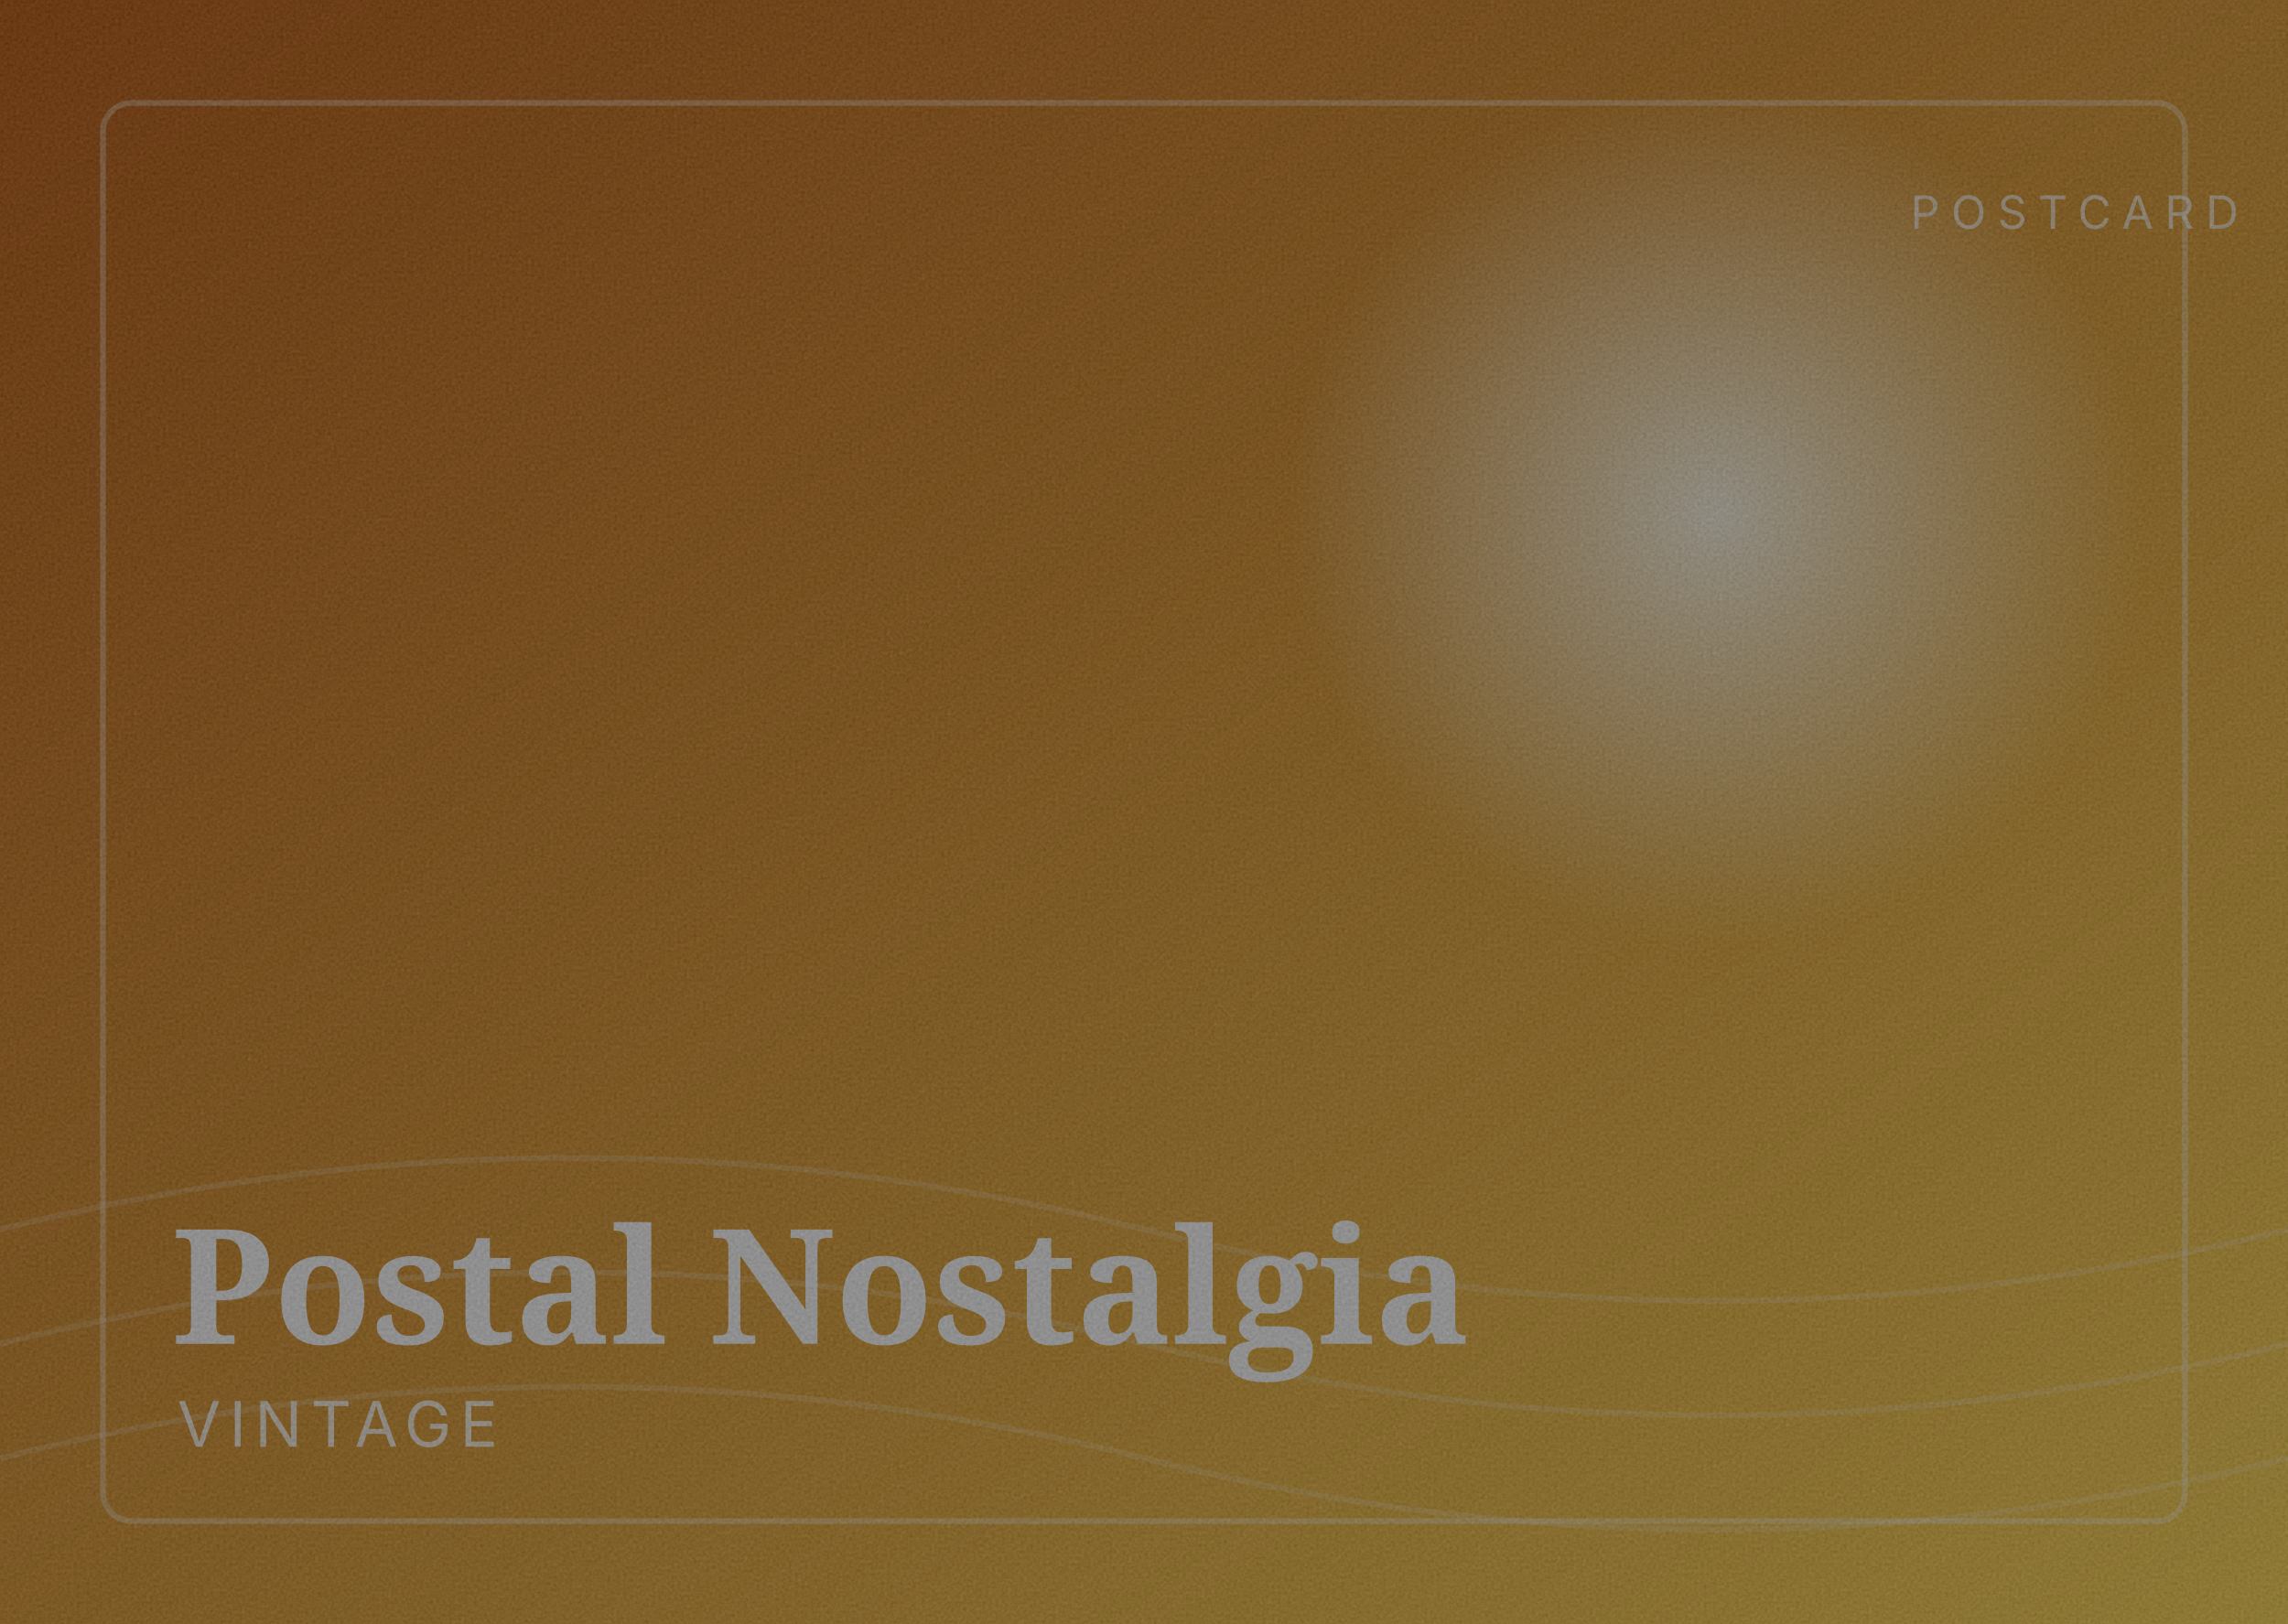
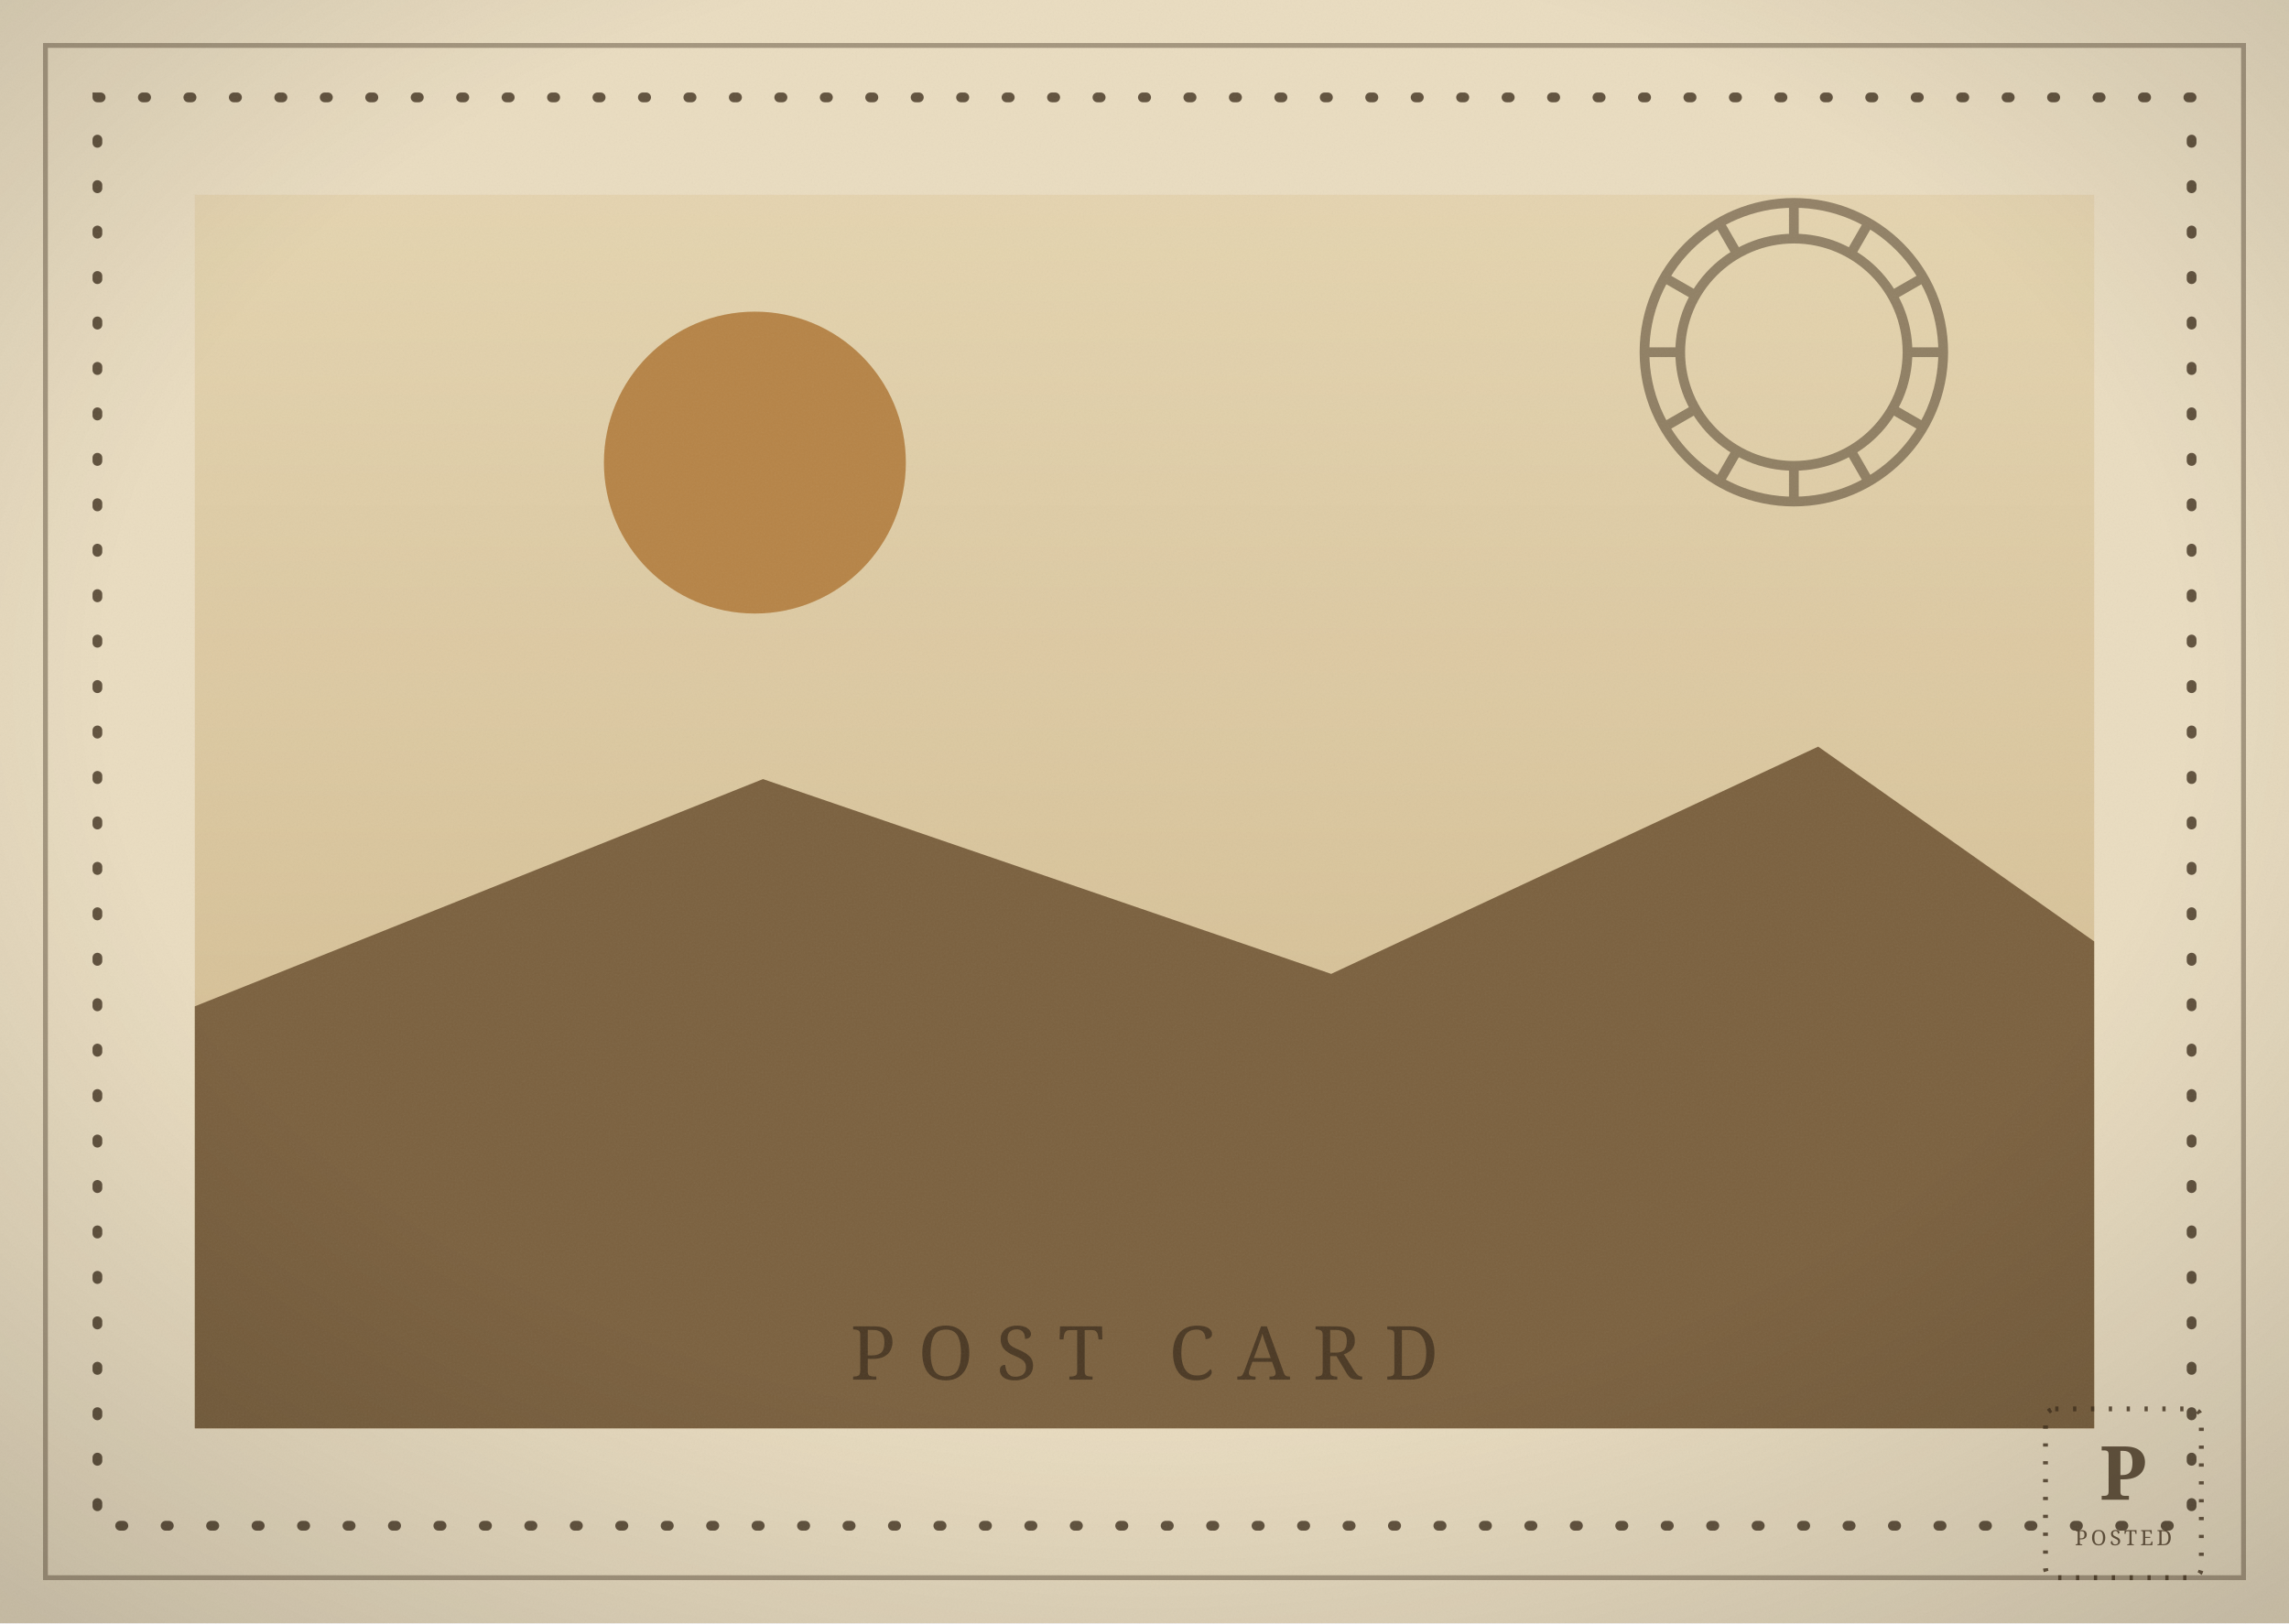
- <svg xmlns="http://www.w3.org/2000/svg" width="800" height="568" viewBox="0 0 800 568" role="img" aria-label="Postal Nostalgia">
+ <svg xmlns="http://www.w3.org/2000/svg" viewBox="0 0 1410 1000" width="1410" height="1000" role="img">
  <defs>
-     <linearGradient id="g" x1="0" y1="0" x2="1" y2="1">
-       <stop offset="0" stop-color="#b45309" />
-       <stop offset="1" stop-color="#fcd34d" />
+     <linearGradient id="sky" x1="0" y1="0" x2="0" y2="1">
+       <stop offset="0" stop-color="#e3d2ad" />
+       <stop offset="1" stop-color="#cdb487" />
    </linearGradient>
-     <radialGradient id="sun" cx="0.5" cy="0.5" r="0.5">
-       <stop offset="0" stop-color="#fffbeb" stop-opacity="0.95" />
-       <stop offset="1" stop-color="#fffbeb" stop-opacity="0" />
-     </radialGradient>
    <filter id="grain">
      <feTurbulence type="fractalNoise" baseFrequency="0.9" numOctaves="2" stitchTiles="stitch" />
      <feColorMatrix type="saturate" values="0" />
-       <feComponentTransfer>
-         <feFuncA type="linear" slope="0.06" />
-       </feComponentTransfer>
-       <feComposite operator="over" in2="SourceGraphic" />
    </filter>
+     <radialGradient id="vig" cx="50%" cy="42%" r="75%">
+       <stop offset="60%" stop-color="#000" stop-opacity="0" />
+       <stop offset="100%" stop-color="#000" stop-opacity="0.16" />
+     </radialGradient>
  </defs>
-   <rect width="800" height="568" fill="url(#g)" />
-   <circle cx="600" cy="180" r="150" fill="url(#sun)" />
-   <g opacity="0.18" fill="none" stroke="#ffffff" stroke-width="2">
-     <path d="M0 430 Q 200 380 400 430 T 800 430" />
-     <path d="M0 470 Q 200 420 400 470 T 800 470" />
-     <path d="M0 510 Q 200 460 400 510 T 800 510" />
+   <rect width="1410" height="1000" fill="#e9dcc0" />
+   <rect width="1410" height="1000" fill="#e9dcc0" />
+   <g opacity="0.9">
+     <rect x="120" y="120" width="1170" height="760" fill="url(#sky)" />
+     <circle cx="465" cy="285" r="93" fill="#b07a3a" />
+     <path d="M 120 880 L 120 620 L 470 480 L 820 600 L 1120 460 L 1290 580 L 1290 880 Z" fill="#6f5331" />
  </g>
-   <rect x="36" y="36" width="728" height="496" fill="none" stroke="#ffffff" stroke-opacity="0.35" stroke-width="2" rx="10" />
-   <text x="60" y="470" font-family="Georgia, serif" font-size="56" font-weight="700" fill="#ffffff">Postal Nostalgia</text>
-   <text x="62" y="506" font-family="Inter, system-ui, sans-serif" font-size="22" letter-spacing="3" fill="#ffffff" opacity="0.85">VINTAGE</text>
-   <text x="668" y="80" font-family="Inter, system-ui, sans-serif" font-size="16" letter-spacing="4" fill="#ffffff" opacity="0.7">POSTCARD</text>
-   <rect width="800" height="568" filter="url(#grain)" opacity="0.5" />
+   <rect x="60" y="60" width="1290" height="880" fill="none" stroke="#3f2f1d" stroke-width="6" stroke-dasharray="2 26" stroke-linecap="round" opacity="0.8" />
+   <g fill="none" stroke="#3f2f1d" stroke-width="6" opacity="0.5">
+     <circle cx="1105" cy="217" r="92" />
+     <circle cx="1105" cy="217" r="70" />
+     <line x1="1175" y1="217" x2="1197" y2="217" />
+     <line x1="1165.6" y1="252" x2="1184.7" y2="263" />
+     <line x1="1140" y1="277.6" x2="1151" y2="296.7" />
+     <line x1="1105" y1="287" x2="1105" y2="309" />
+     <line x1="1070" y1="277.6" x2="1059" y2="296.7" />
+     <line x1="1044.4" y1="252" x2="1025.3" y2="263" />
+     <line x1="1035" y1="217" x2="1013" y2="217" />
+     <line x1="1044.4" y1="182" x2="1025.3" y2="171" />
+     <line x1="1070" y1="156.4" x2="1059" y2="137.3" />
+     <line x1="1105" y1="147" x2="1105" y2="125" />
+     <line x1="1140" y1="156.4" x2="1151" y2="137.3" />
+     <line x1="1165.6" y1="182" x2="1184.7" y2="171" />
+   </g>
+   <text x="705" y="850" text-anchor="middle" font-family="Georgia, serif" font-size="46" letter-spacing="14" fill="#3f2f1d" opacity="0.8">POST CARD</text>
+   <rect width="1410" height="1000" fill="url(#vig)" />
+   <rect width="1410" height="1000" filter="url(#grain)" opacity="0.06" />
+   <rect x="28" y="28" width="1354" height="944" fill="none" stroke="#3f2f1d" stroke-width="3" opacity="0.4" />
+   <g transform="translate(1260 868)" opacity="0.8">
+     <rect width="96" height="104" rx="6" fill="none" stroke="#3f2f1d" stroke-width="3" stroke-dasharray="2 9" />
+     <text x="48" y="56" text-anchor="middle" font-family="Georgia, serif" font-size="46" font-weight="700" fill="#3f2f1d">P</text>
+     <text x="48" y="84" text-anchor="middle" font-family="Georgia, serif" font-size="13" letter-spacing="2" fill="#3f2f1d">POSTED</text>
+   </g>
</svg>
